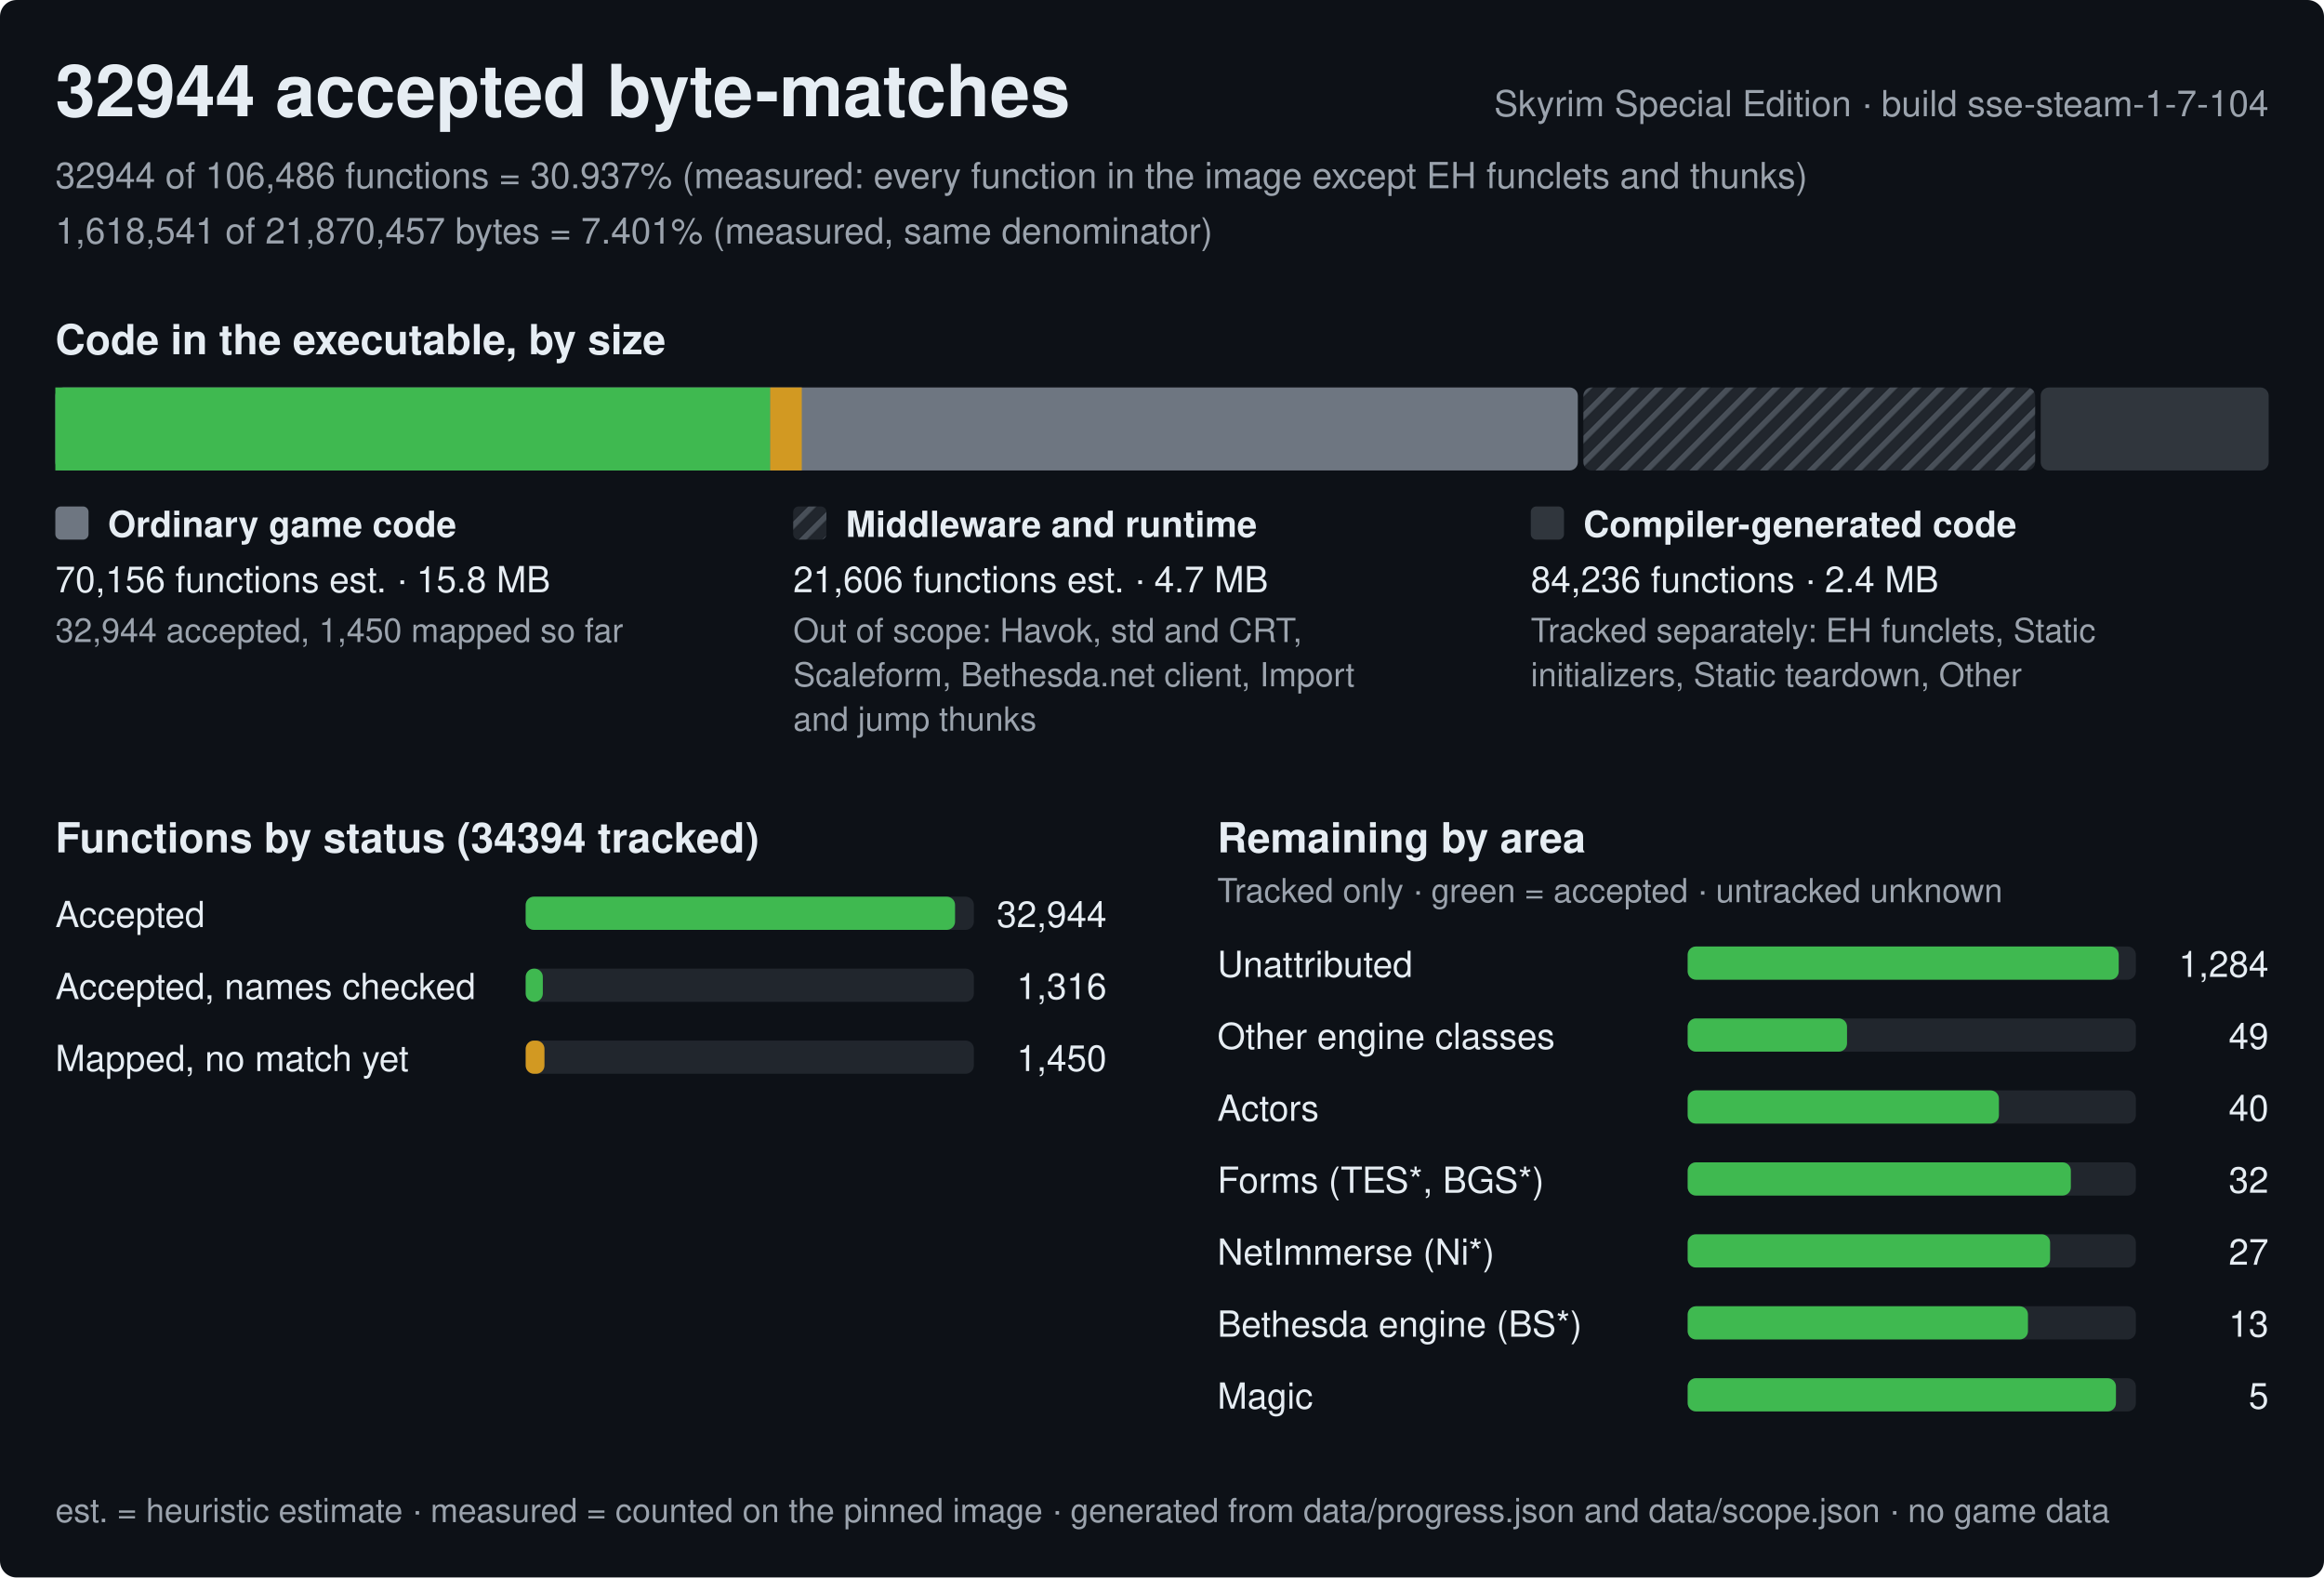
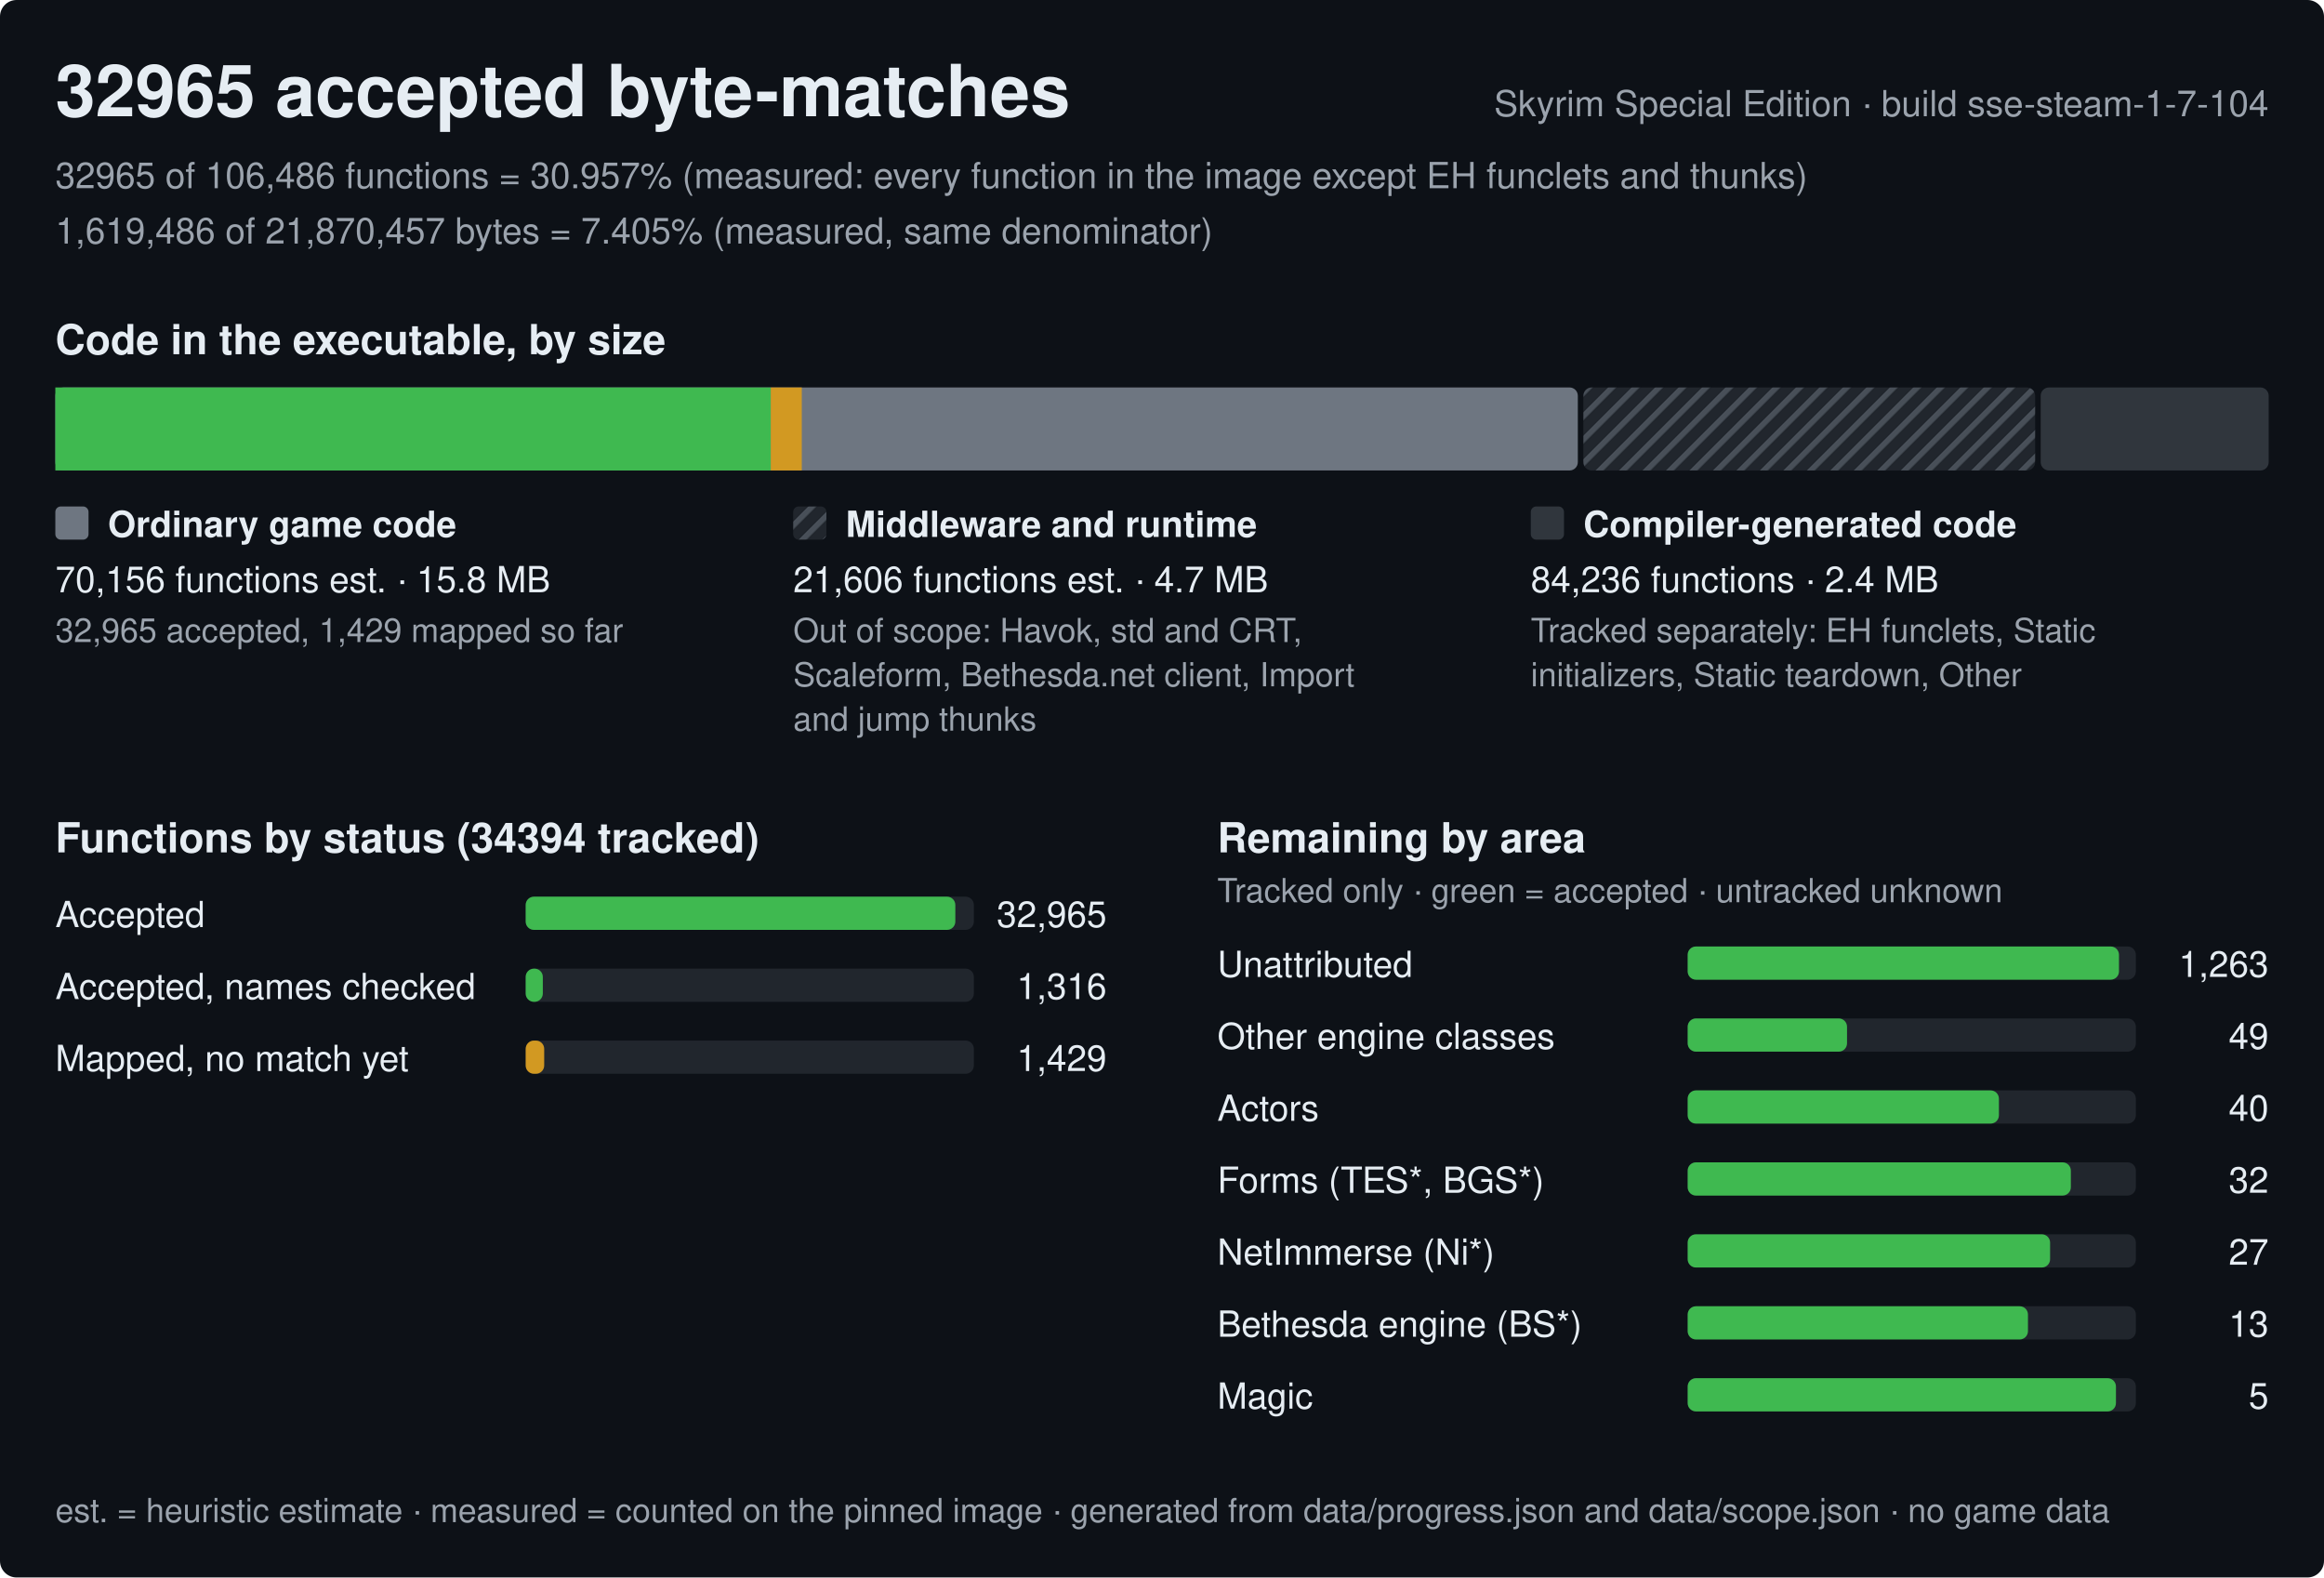
<svg xmlns="http://www.w3.org/2000/svg" width="840" height="570" viewBox="0 0 840 570" role="img" aria-label="Progress of the Skyrim Special Edition byte-matching reconstruction, build sse-steam-1-7-104">
  <style>text{font-family:-apple-system,BlinkMacSystemFont,'Segoe UI',Helvetica,Arial,sans-serif;fill:#e6edf3;white-space:pre}.h{font-size:26px;font-weight:600}.st{font-size:15px;font-weight:600}.lb{font-size:13px;font-weight:600}.bl{font-size:12px;font-weight:600;stroke:#0d1117;stroke-width:3px;paint-order:stroke;stroke-linejoin:round}.rl{font-size:13px}.fn{font-size:12px;fill:#9ba3ad}.mu{fill:#9ba3ad}</style>
  <defs>
    <pattern id="hx" width="6" height="6" patternUnits="userSpaceOnUse" patternTransform="rotate(45)">
      <rect width="6" height="6" fill="#21262d" />
      <rect width="2" height="6" fill="#484f58" />
    </pattern>
  </defs>
  <rect width="840" height="570" rx="6" fill="#0d1117" />
-   <text x="20" y="42" class="h">32944 accepted byte-matches</text>
+   <text x="20" y="42" class="h">32965 accepted byte-matches</text>
  <text x="820" y="42" class="rl mu" text-anchor="end">Skyrim Special Edition · build sse-steam-1-7-104</text>
-   <text x="20" y="68" class="rl mu">32944 of 106,486 functions = 30.937% (measured: every function in the image except EH funclets and thunks)</text>
-   <text x="20" y="88" class="rl mu">1,618,541 of 21,870,457 bytes = 7.401% (measured, same denominator)</text>
+   <text x="20" y="68" class="rl mu">32965 of 106,486 functions = 30.957% (measured: every function in the image except EH funclets and thunks)</text>
+   <text x="20" y="88" class="rl mu">1,619,486 of 21,870,457 bytes = 7.405% (measured, same denominator)</text>
  <text x="20" y="128" class="st">Code in the executable, by size</text>
  <rect x="20" y="140" width="550.3" height="30" rx="3" fill="#6e7681" />
-   <rect x="20" y="140" width="258.4" height="30" fill="#3fb950" />
-   <rect x="278.4" y="140" width="11.4" height="30" fill="#d29922" />
+   <rect x="20" y="140" width="258.6" height="30" fill="#3fb950" />
+   <rect x="278.6" y="140" width="11.2" height="30" fill="#d29922" />
  <rect x="572.3" y="140" width="163.3" height="30" rx="3" fill="url(#hx)" />
  <rect x="737.6" y="140" width="82.4" height="30" rx="3" fill="#30363d" />
  <rect x="20" y="183" width="12" height="12" rx="2" fill="#6e7681" />
  <text x="39" y="194" class="lb">Ordinary game code</text>
  <text x="20" y="214" class="rl">70,156 functions est. · 15.8 MB</text>
-   <text x="20" y="232" class="fn">32,944 accepted, 1,450 mapped so far</text>
+   <text x="20" y="232" class="fn">32,965 accepted, 1,429 mapped so far</text>
  <rect x="286.7" y="183" width="12" height="12" rx="2" fill="url(#hx)" />
  <text x="305.7" y="194" class="lb">Middleware and runtime</text>
  <text x="286.7" y="214" class="rl">21,606 functions est. · 4.7 MB</text>
  <text x="286.7" y="232" class="fn">Out of scope: Havok, std and CRT,</text>
  <text x="286.7" y="248" class="fn">Scaleform, Bethesda.net client, Import</text>
  <text x="286.7" y="264" class="fn">and jump thunks</text>
  <rect x="553.3" y="183" width="12" height="12" rx="2" fill="#30363d" />
  <text x="572.3" y="194" class="lb">Compiler-generated code</text>
  <text x="553.3" y="214" class="rl">84,236 functions · 2.4 MB</text>
  <text x="553.3" y="232" class="fn">Tracked separately: EH funclets, Static</text>
  <text x="553.3" y="248" class="fn">initializers, Static teardown, Other</text>
  <text x="20" y="308" class="st">Functions by status (34394 tracked)</text>
  <text x="20" y="335" class="rl">Accepted</text>
  <rect x="190" y="324" width="162.0" height="12" rx="3" fill="#21262d" />
-   <rect x="190" y="324" width="155.2" height="12" rx="3" fill="#3fb950" />
-   <text x="400.0" y="335" class="rl" text-anchor="end">32,944</text>
+   <rect x="190" y="324" width="155.3" height="12" rx="3" fill="#3fb950" />
+   <text x="400.0" y="335" class="rl" text-anchor="end">32,965</text>
  <text x="20" y="361" class="rl">Accepted, names checked</text>
  <rect x="190" y="350" width="162.0" height="12" rx="3" fill="#21262d" />
  <rect x="190" y="350" width="6.2" height="12" rx="3" fill="#3fb950" />
  <text x="400.0" y="361" class="rl" text-anchor="end">1,316</text>
  <text x="20" y="387" class="rl">Mapped, no match yet</text>
  <rect x="190" y="376" width="162.0" height="12" rx="3" fill="#21262d" />
-   <rect x="190" y="376" width="6.8" height="12" rx="3" fill="#d29922" />
-   <text x="400.0" y="387" class="rl" text-anchor="end">1,450</text>
+   <rect x="190" y="376" width="6.7" height="12" rx="3" fill="#d29922" />
+   <text x="400.0" y="387" class="rl" text-anchor="end">1,429</text>
  <text x="440.0" y="308" class="st">Remaining by area</text>
  <text x="440.0" y="326" class="fn">Tracked only · green = accepted · untracked unknown</text>
  <text x="440.0" y="353" class="rl">Unattributed</text>
  <rect x="610.0" y="342" width="162.0" height="12" rx="3" fill="#21262d" />
-   <rect x="610.0" y="342" width="155.8" height="12" rx="3" fill="#3fb950" />
-   <text x="820.0" y="353" class="rl" text-anchor="end">1,284</text>
+   <rect x="610.0" y="342" width="155.9" height="12" rx="3" fill="#3fb950" />
+   <text x="820.0" y="353" class="rl" text-anchor="end">1,263</text>
  <text x="440.0" y="379" class="rl">Other engine classes</text>
  <rect x="610.0" y="368" width="162.0" height="12" rx="3" fill="#21262d" />
  <rect x="610.0" y="368" width="57.6" height="12" rx="3" fill="#3fb950" />
  <text x="820.0" y="379" class="rl" text-anchor="end">49</text>
  <text x="440.0" y="405" class="rl">Actors</text>
  <rect x="610.0" y="394" width="162.0" height="12" rx="3" fill="#21262d" />
  <rect x="610.0" y="394" width="112.5" height="12" rx="3" fill="#3fb950" />
  <text x="820.0" y="405" class="rl" text-anchor="end">40</text>
  <text x="440.0" y="431" class="rl">Forms (TES*, BGS*)</text>
  <rect x="610.0" y="420" width="162.0" height="12" rx="3" fill="#21262d" />
  <rect x="610.0" y="420" width="138.5" height="12" rx="3" fill="#3fb950" />
  <text x="820.0" y="431" class="rl" text-anchor="end">32</text>
  <text x="440.0" y="457" class="rl">NetImmerse (Ni*)</text>
  <rect x="610.0" y="446" width="162.0" height="12" rx="3" fill="#21262d" />
  <rect x="610.0" y="446" width="131" height="12" rx="3" fill="#3fb950" />
  <text x="820.0" y="457" class="rl" text-anchor="end">27</text>
  <text x="440.0" y="483" class="rl">Bethesda engine (BS*)</text>
  <rect x="610.0" y="472" width="162.0" height="12" rx="3" fill="#21262d" />
  <rect x="610.0" y="472" width="123" height="12" rx="3" fill="#3fb950" />
  <text x="820.0" y="483" class="rl" text-anchor="end">13</text>
  <text x="440.0" y="509" class="rl">Magic</text>
  <rect x="610.0" y="498" width="162.0" height="12" rx="3" fill="#21262d" />
  <rect x="610.0" y="498" width="154.8" height="12" rx="3" fill="#3fb950" />
  <text x="820.0" y="509" class="rl" text-anchor="end">5</text>
  <text x="20" y="550" class="fn">est. = heuristic estimate · measured = counted on the pinned image · generated from data/progress.json and data/scope.json · no game data</text>
</svg>
